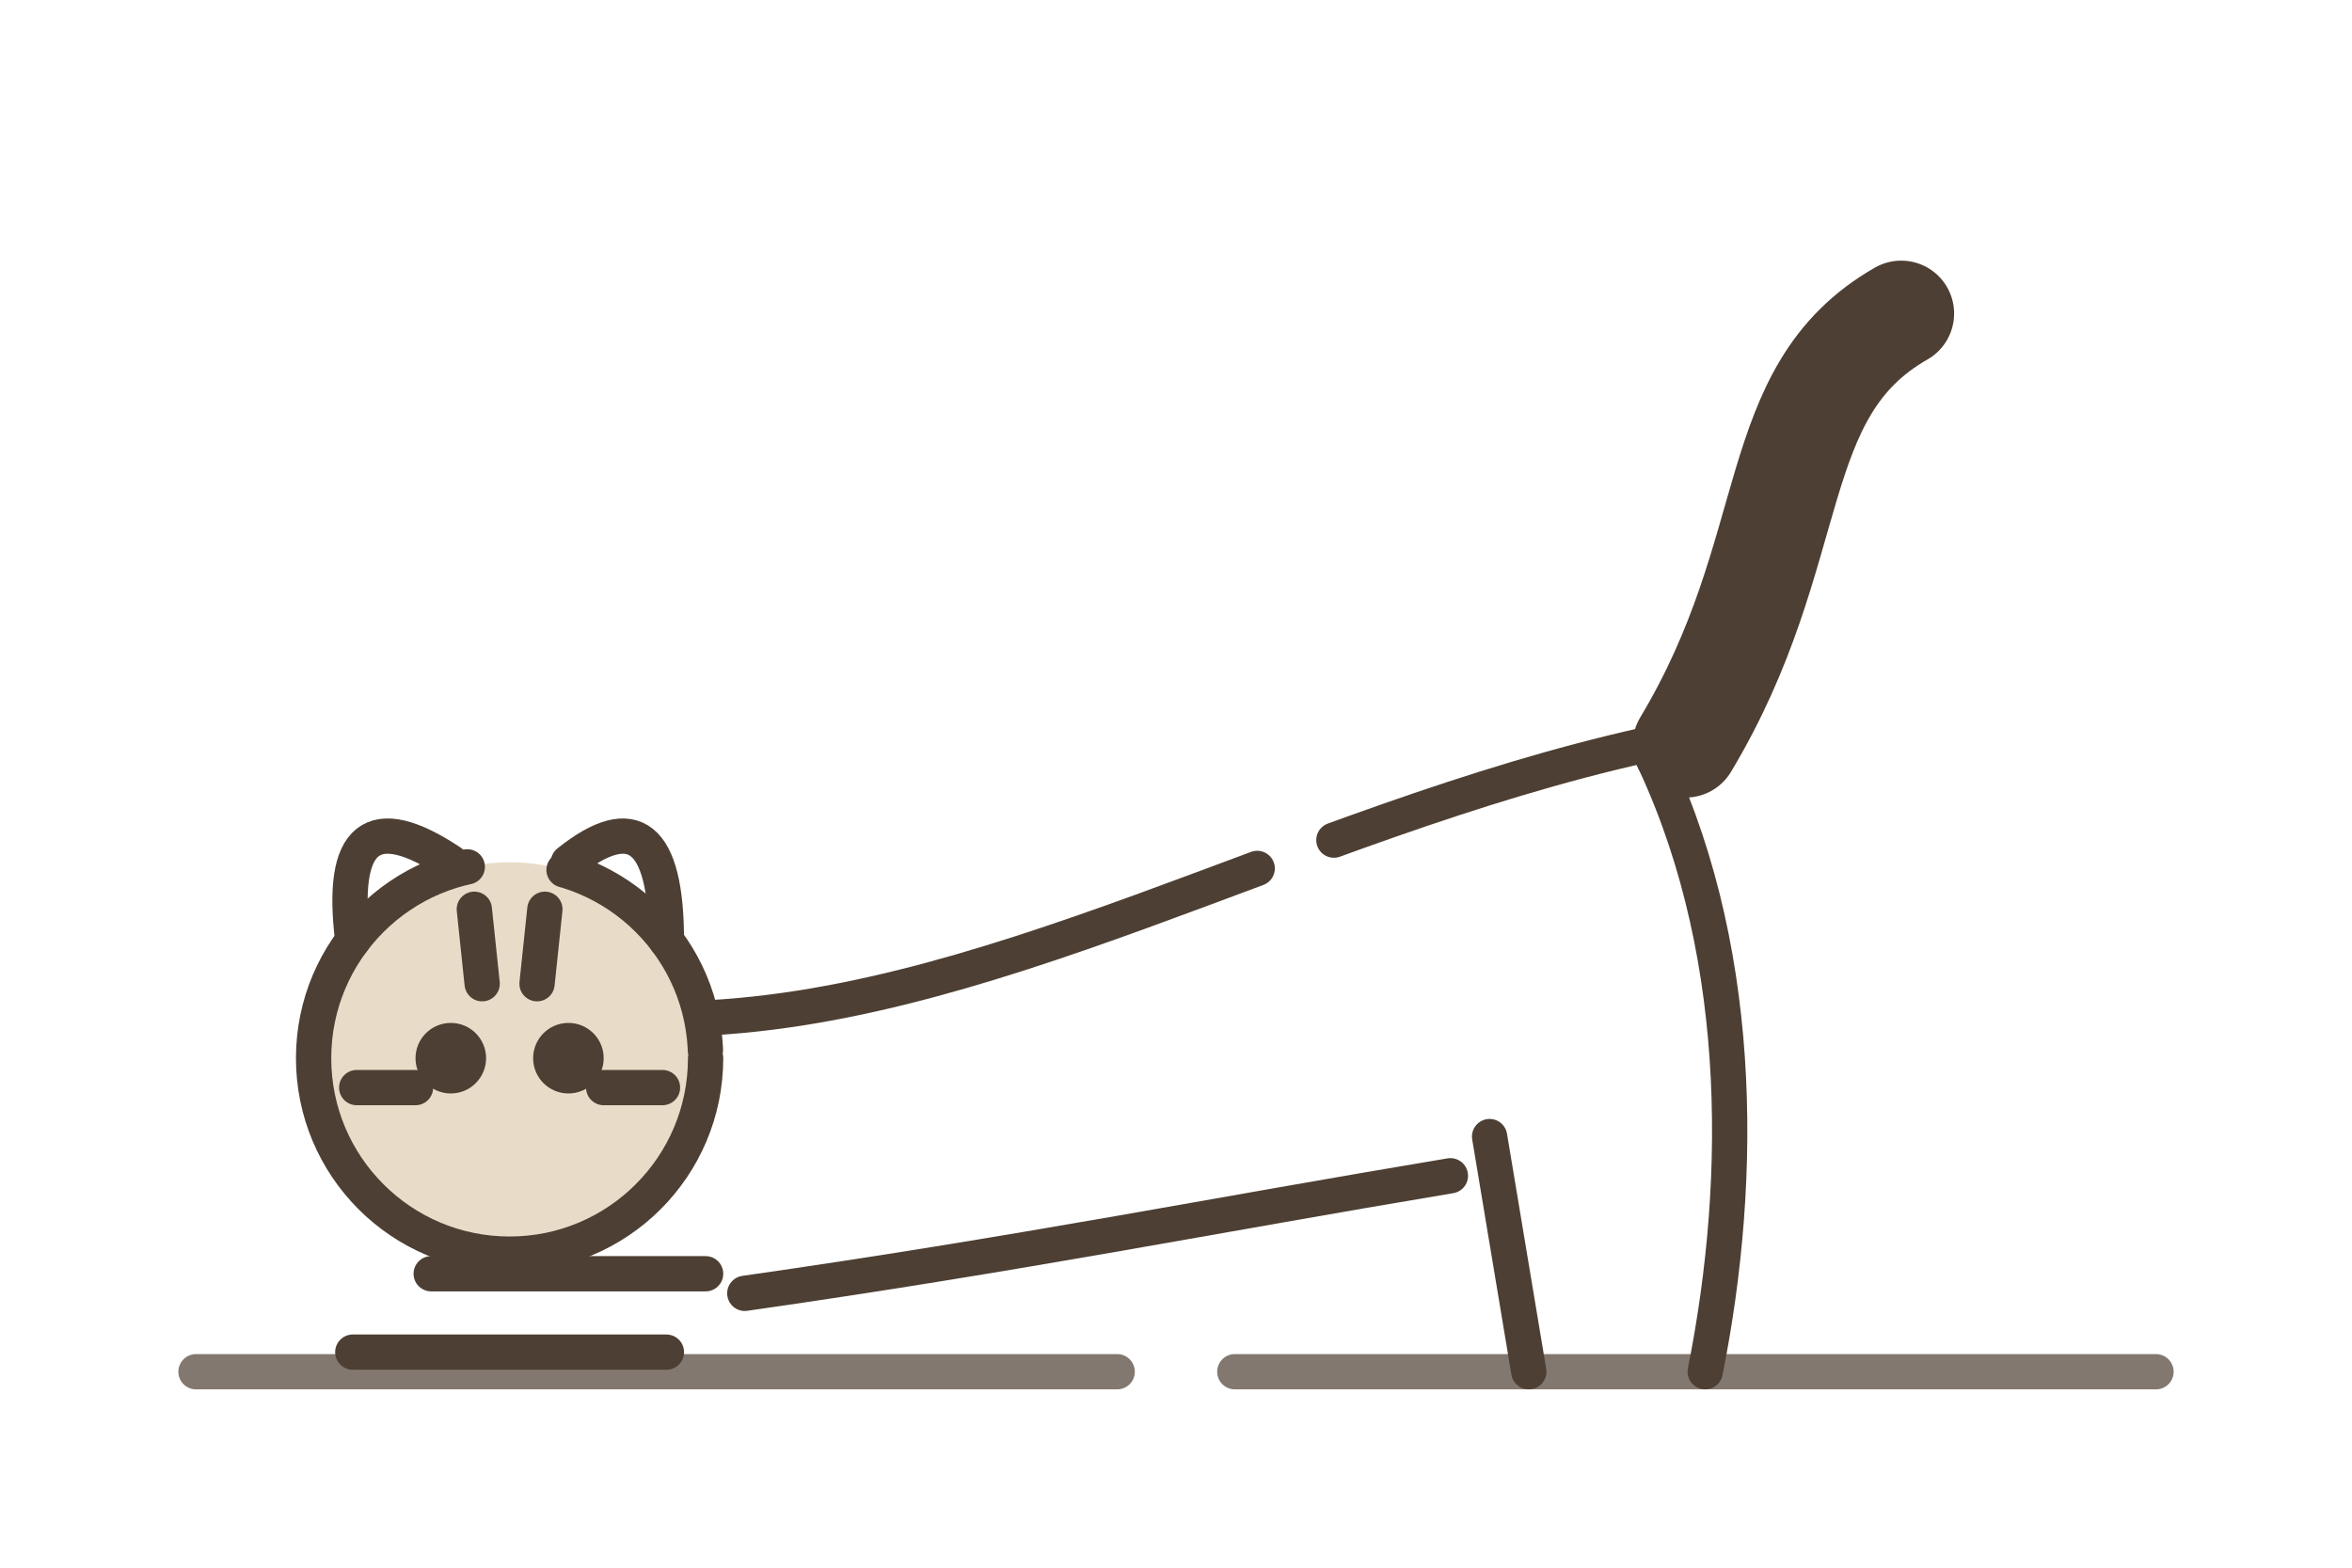
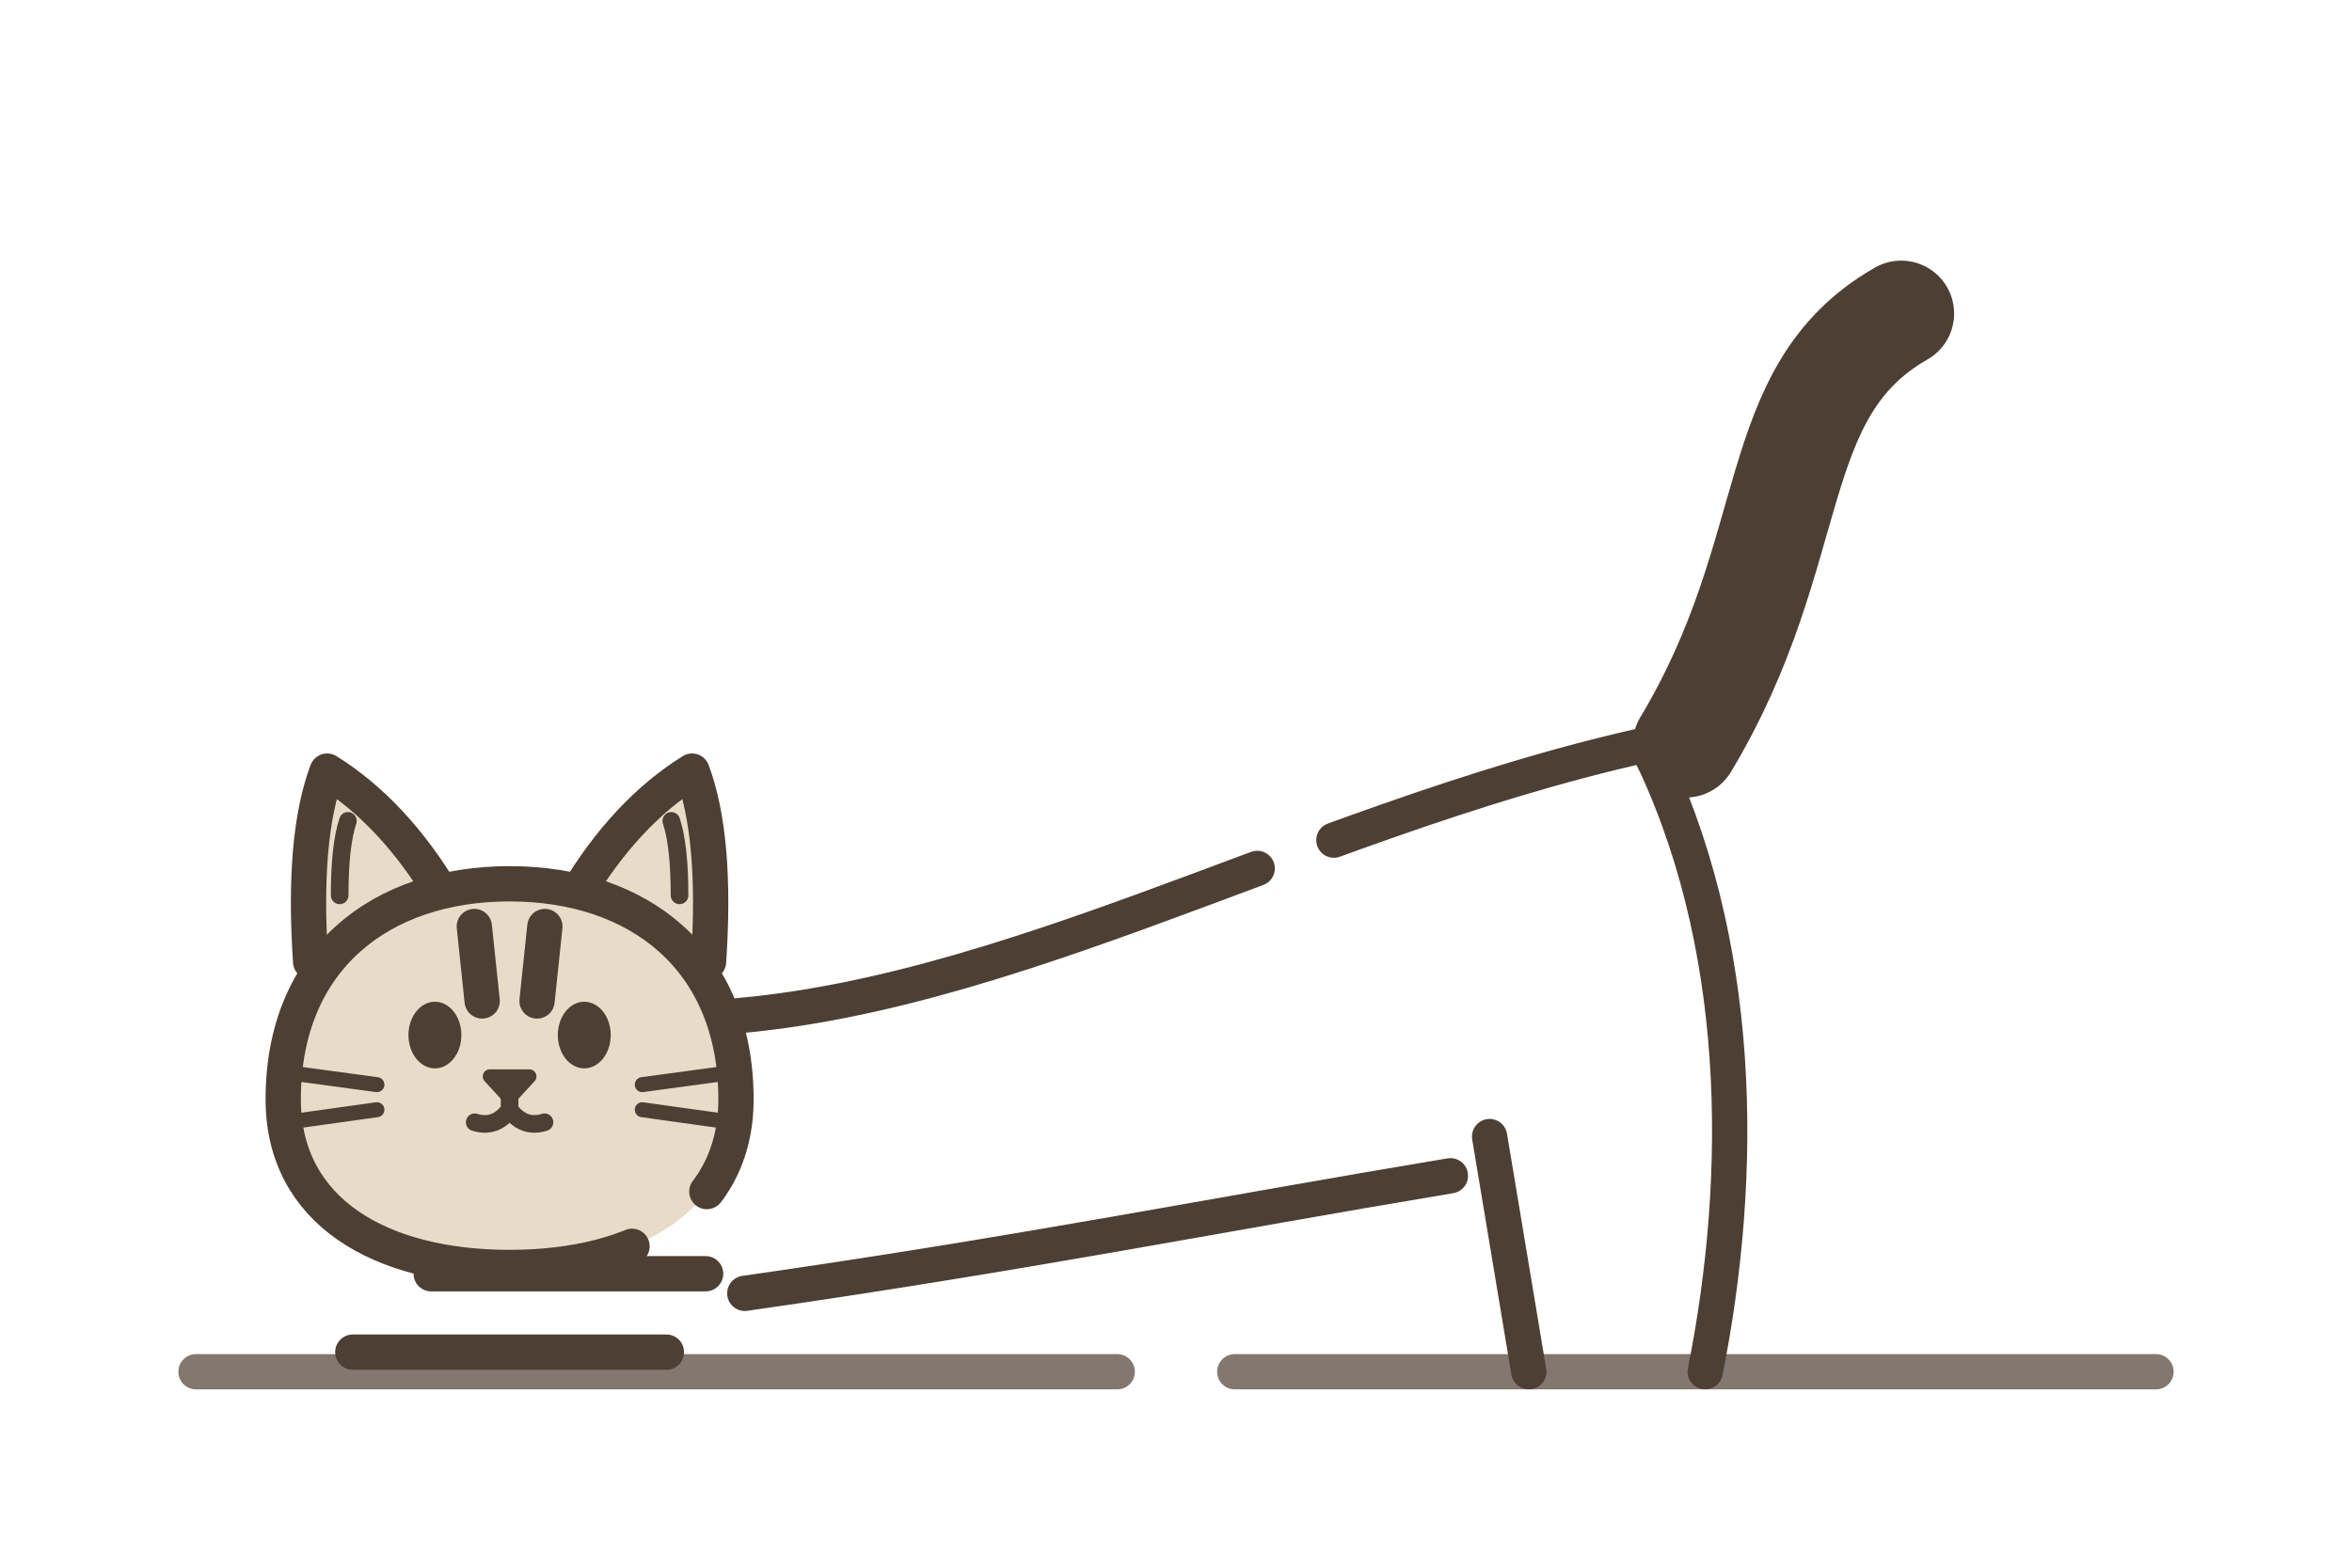
<svg xmlns="http://www.w3.org/2000/svg" viewBox="0 10 120 80" role="img" aria-label="のびる">
  <path d="M10 80 H57 M63 80 H110" fill="none" stroke="#4D3F33" stroke-width="1.8" stroke-linecap="round" stroke-linejoin="round" stroke-opacity=".7" />
  <path d="M34 62 C50 62 66 52 84 48" fill="none" stroke="#4D3F33" stroke-width="1.8" stroke-linecap="round" stroke-linejoin="round" stroke-dasharray="31.28 4.17 16.68" />
  <path d="M38 76 C52 74 62 72 74 70" fill="none" stroke="#4D3F33" stroke-width="1.8" stroke-linecap="round" stroke-linejoin="round" />
  <path d="M84 48 C89 58 89 70 87 80 M76 68 L78 80" fill="none" stroke="#4D3F33" stroke-width="1.8" stroke-linecap="round" stroke-linejoin="round" />
  <path d="M18 79 H34 M22 75 H36" fill="none" stroke="#4D3F33" stroke-width="1.8" stroke-linecap="round" stroke-linejoin="round" />
  <g id="tail">
    <path d="M86 48 C92 38 90 30 97 26" fill="none" stroke="#4D3F33" stroke-width="5.4" stroke-linecap="round" />
  </g>
  <g id="head">
-     <circle cx="26" cy="64" r="10" fill="#E8DCC8" />
-     <path d="M24.2 56.4 l0.4 3.8 M27.8 56.4 l-0.4 3.8" fill="none" stroke="#4D3F33" stroke-width="1.8" stroke-linecap="round" stroke-linejoin="round" />
-     <path d="M18.2 65.5 h3 M33.8 65.5 h-3" fill="none" stroke="#4D3F33" stroke-width="1.8" stroke-linecap="round" stroke-linejoin="round" />
-     <circle cx="26" cy="64" r="10" fill="none" stroke="#4D3F33" stroke-width="1.8" stroke-linecap="round" stroke-linejoin="round" stroke-dasharray="44.95 4.99 12.49" />
-     <path d="M18 58 Q17 50 23 54 M29 54 Q34 50 34 58" fill="none" stroke="#4D3F33" stroke-width="1.8" stroke-linecap="round" stroke-linejoin="round" />
-     <circle cx="23" cy="64" r="1.8" fill="#4D3F33" />
-     <circle cx="29" cy="64" r="1.8" fill="#4D3F33" />
+     <path d="M15.85 59.08 Q15.42 52.73 16.69 49.35 Q20.08 51.46 22.61 55.69" fill="#E8DCC8" stroke="#4D3F33" stroke-width="1.8" stroke-linecap="round" stroke-linejoin="round" />
+     <path d="M36.15 59.08 Q36.58 52.73 35.31 49.35 Q31.92 51.46 29.39 55.69" fill="#E8DCC8" stroke="#4D3F33" stroke-width="1.8" stroke-linecap="round" stroke-linejoin="round" />
+     <path d="M17.33 55.69 Q17.33 53.15 17.75 51.89 M34.67 55.69 Q34.67 53.15 34.25 51.89" fill="none" stroke="#4D3F33" stroke-width="0.9" stroke-linecap="round" />
+     <path d="M14.45 66.1 C14.45 58.95 19.4 55.1 26 55.1 C32.6 55.1 37.55 58.95 37.55 66.1 C37.55 71.82 32.6 74.68 26 74.68 C19.4 74.68 14.45 71.82 14.45 66.1 Z" fill="#E8DCC8" />
+     <path d="M24.2 57.28 l0.4 3.8 M27.8 57.28 l-0.4 3.8" fill="none" stroke="#4D3F33" stroke-width="1.8" stroke-linecap="round" stroke-linejoin="round" />
+     <path d="M14.45 66.1 C14.45 58.95 19.4 55.1 26 55.1 C32.6 55.1 37.55 58.95 37.55 66.1 C37.55 71.82 32.6 74.68 26 74.68 C19.4 74.68 14.45 71.82 14.45 66.1 Z" fill="none" stroke="#4D3F33" stroke-width="1.8" stroke-linecap="round" stroke-linejoin="round" stroke-dasharray="41.05 4.79 22.58" />
+     <g id="eyes">
+       <ellipse cx="22.19" cy="62.82" rx="1.35" ry="1.7" fill="#4D3F33" />
+       <ellipse cx="29.81" cy="62.82" rx="1.35" ry="1.7" fill="#4D3F33" />
+     </g>
+     <path d="M24.99 64.93 H27.01 L26 66.03 Z" fill="#4D3F33" stroke="#4D3F33" stroke-width="0.72" stroke-linejoin="round" />
+     <path d="M26 66.03 V66.63 M26 66.63 q-0.72 0.97 -1.78 0.64 M26 66.63 q0.72 0.97 1.78 0.64" fill="none" stroke="#4D3F33" stroke-width="0.9" stroke-linecap="round" stroke-linejoin="round" />
+     <path d="M19.23 65.35 L14.58 64.72 M19.23 66.63 L14.79 67.25 M32.77 65.35 L37.42 64.72 M32.77 66.63 L37.21 67.25" fill="none" stroke="#4D3F33" stroke-width="0.765" stroke-linecap="round" />
  </g>
</svg>
